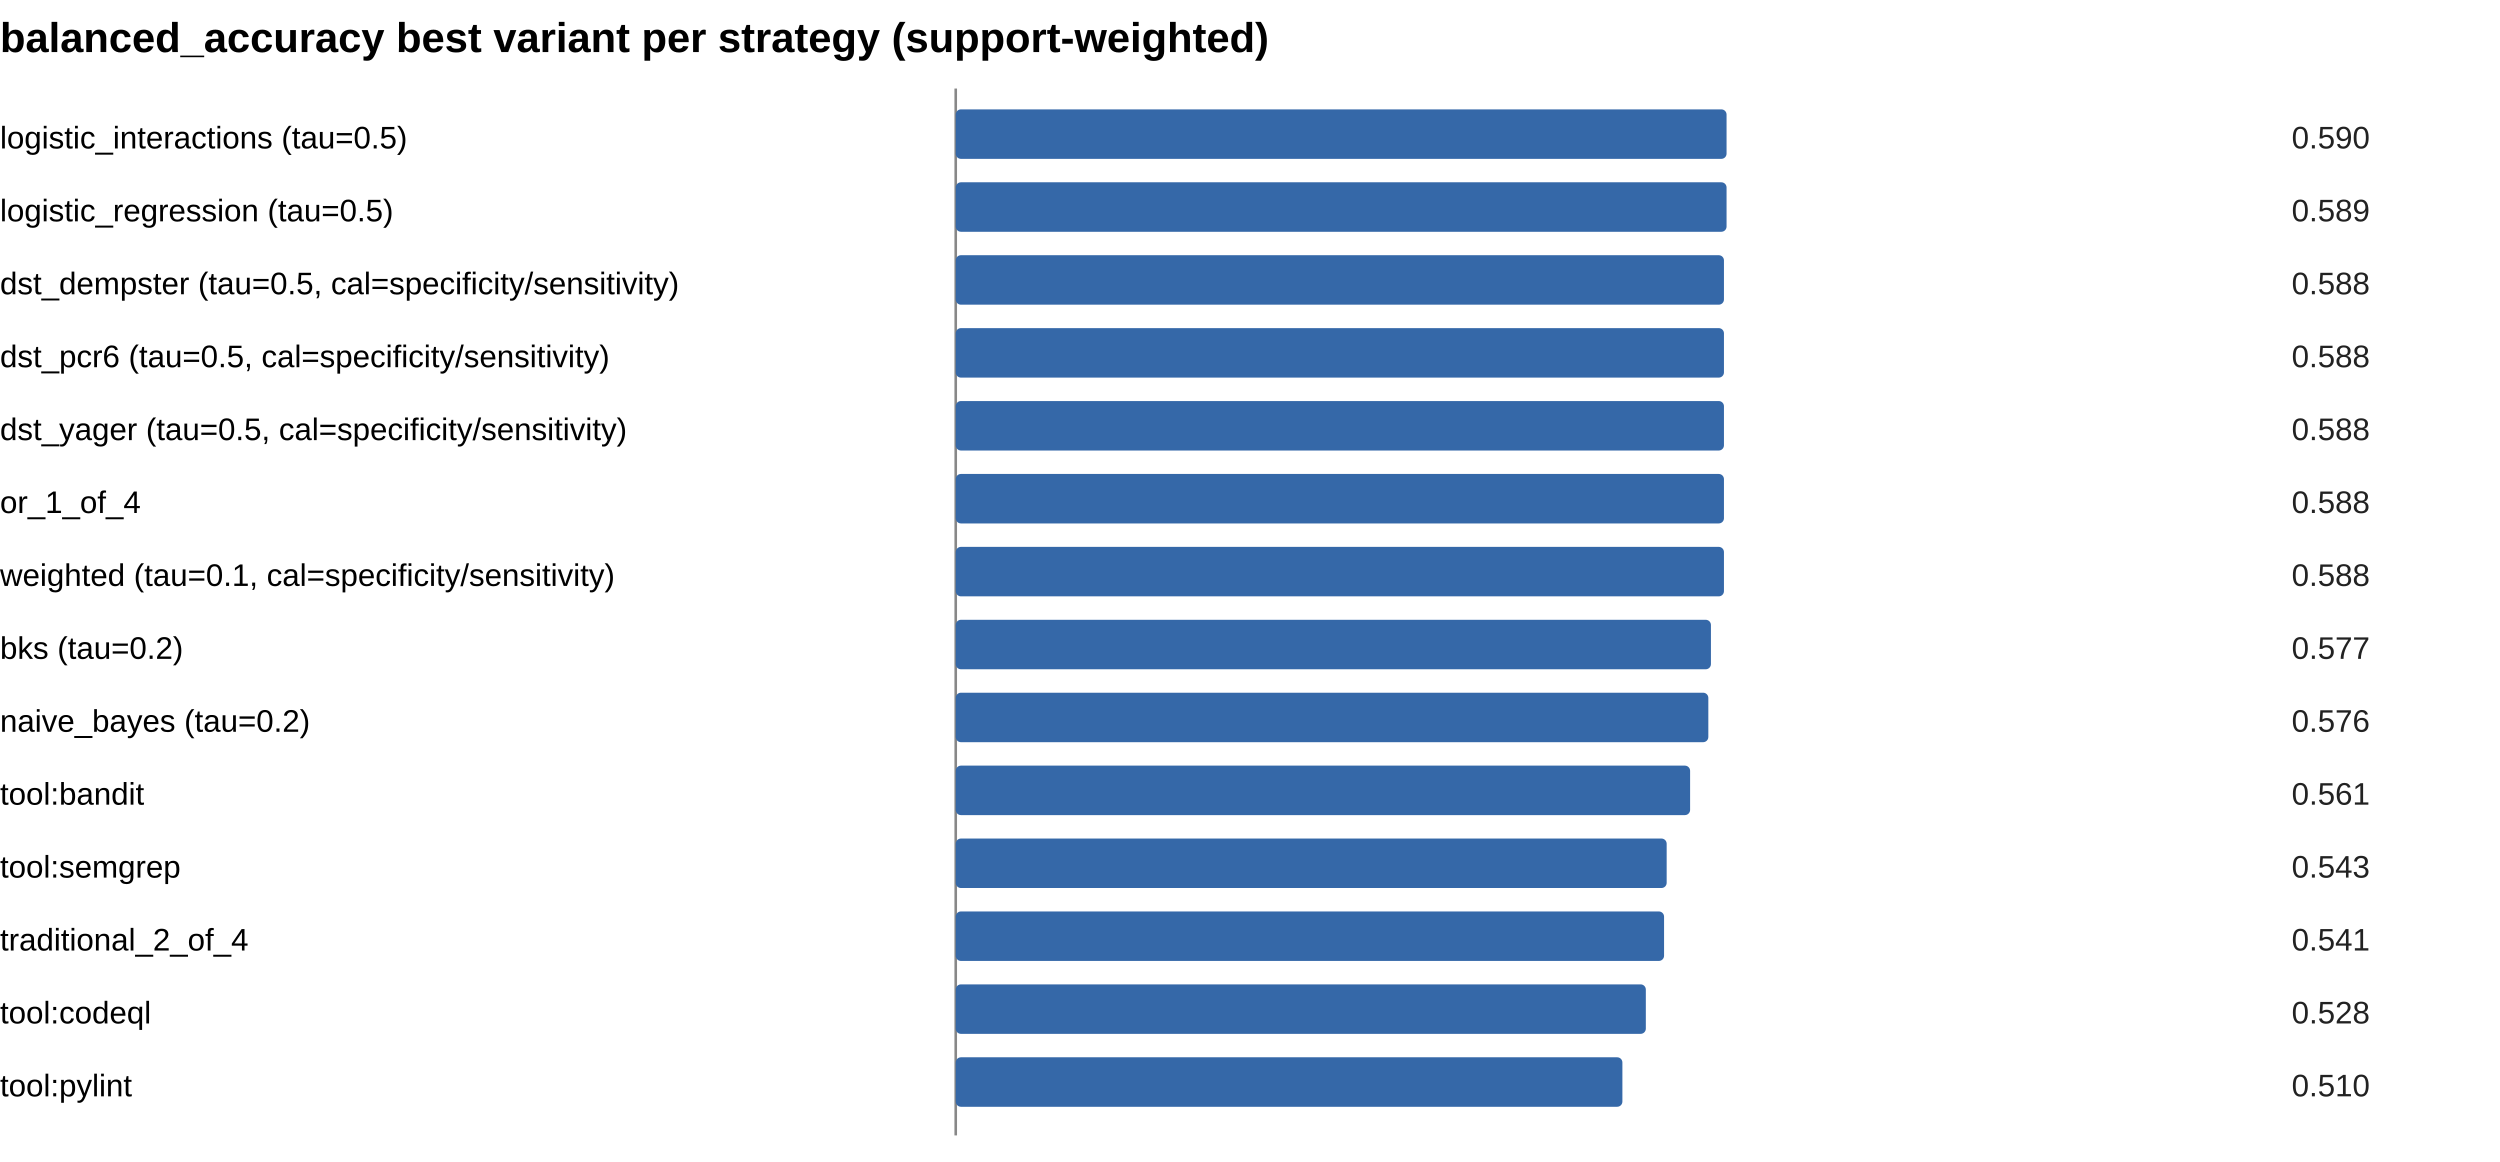
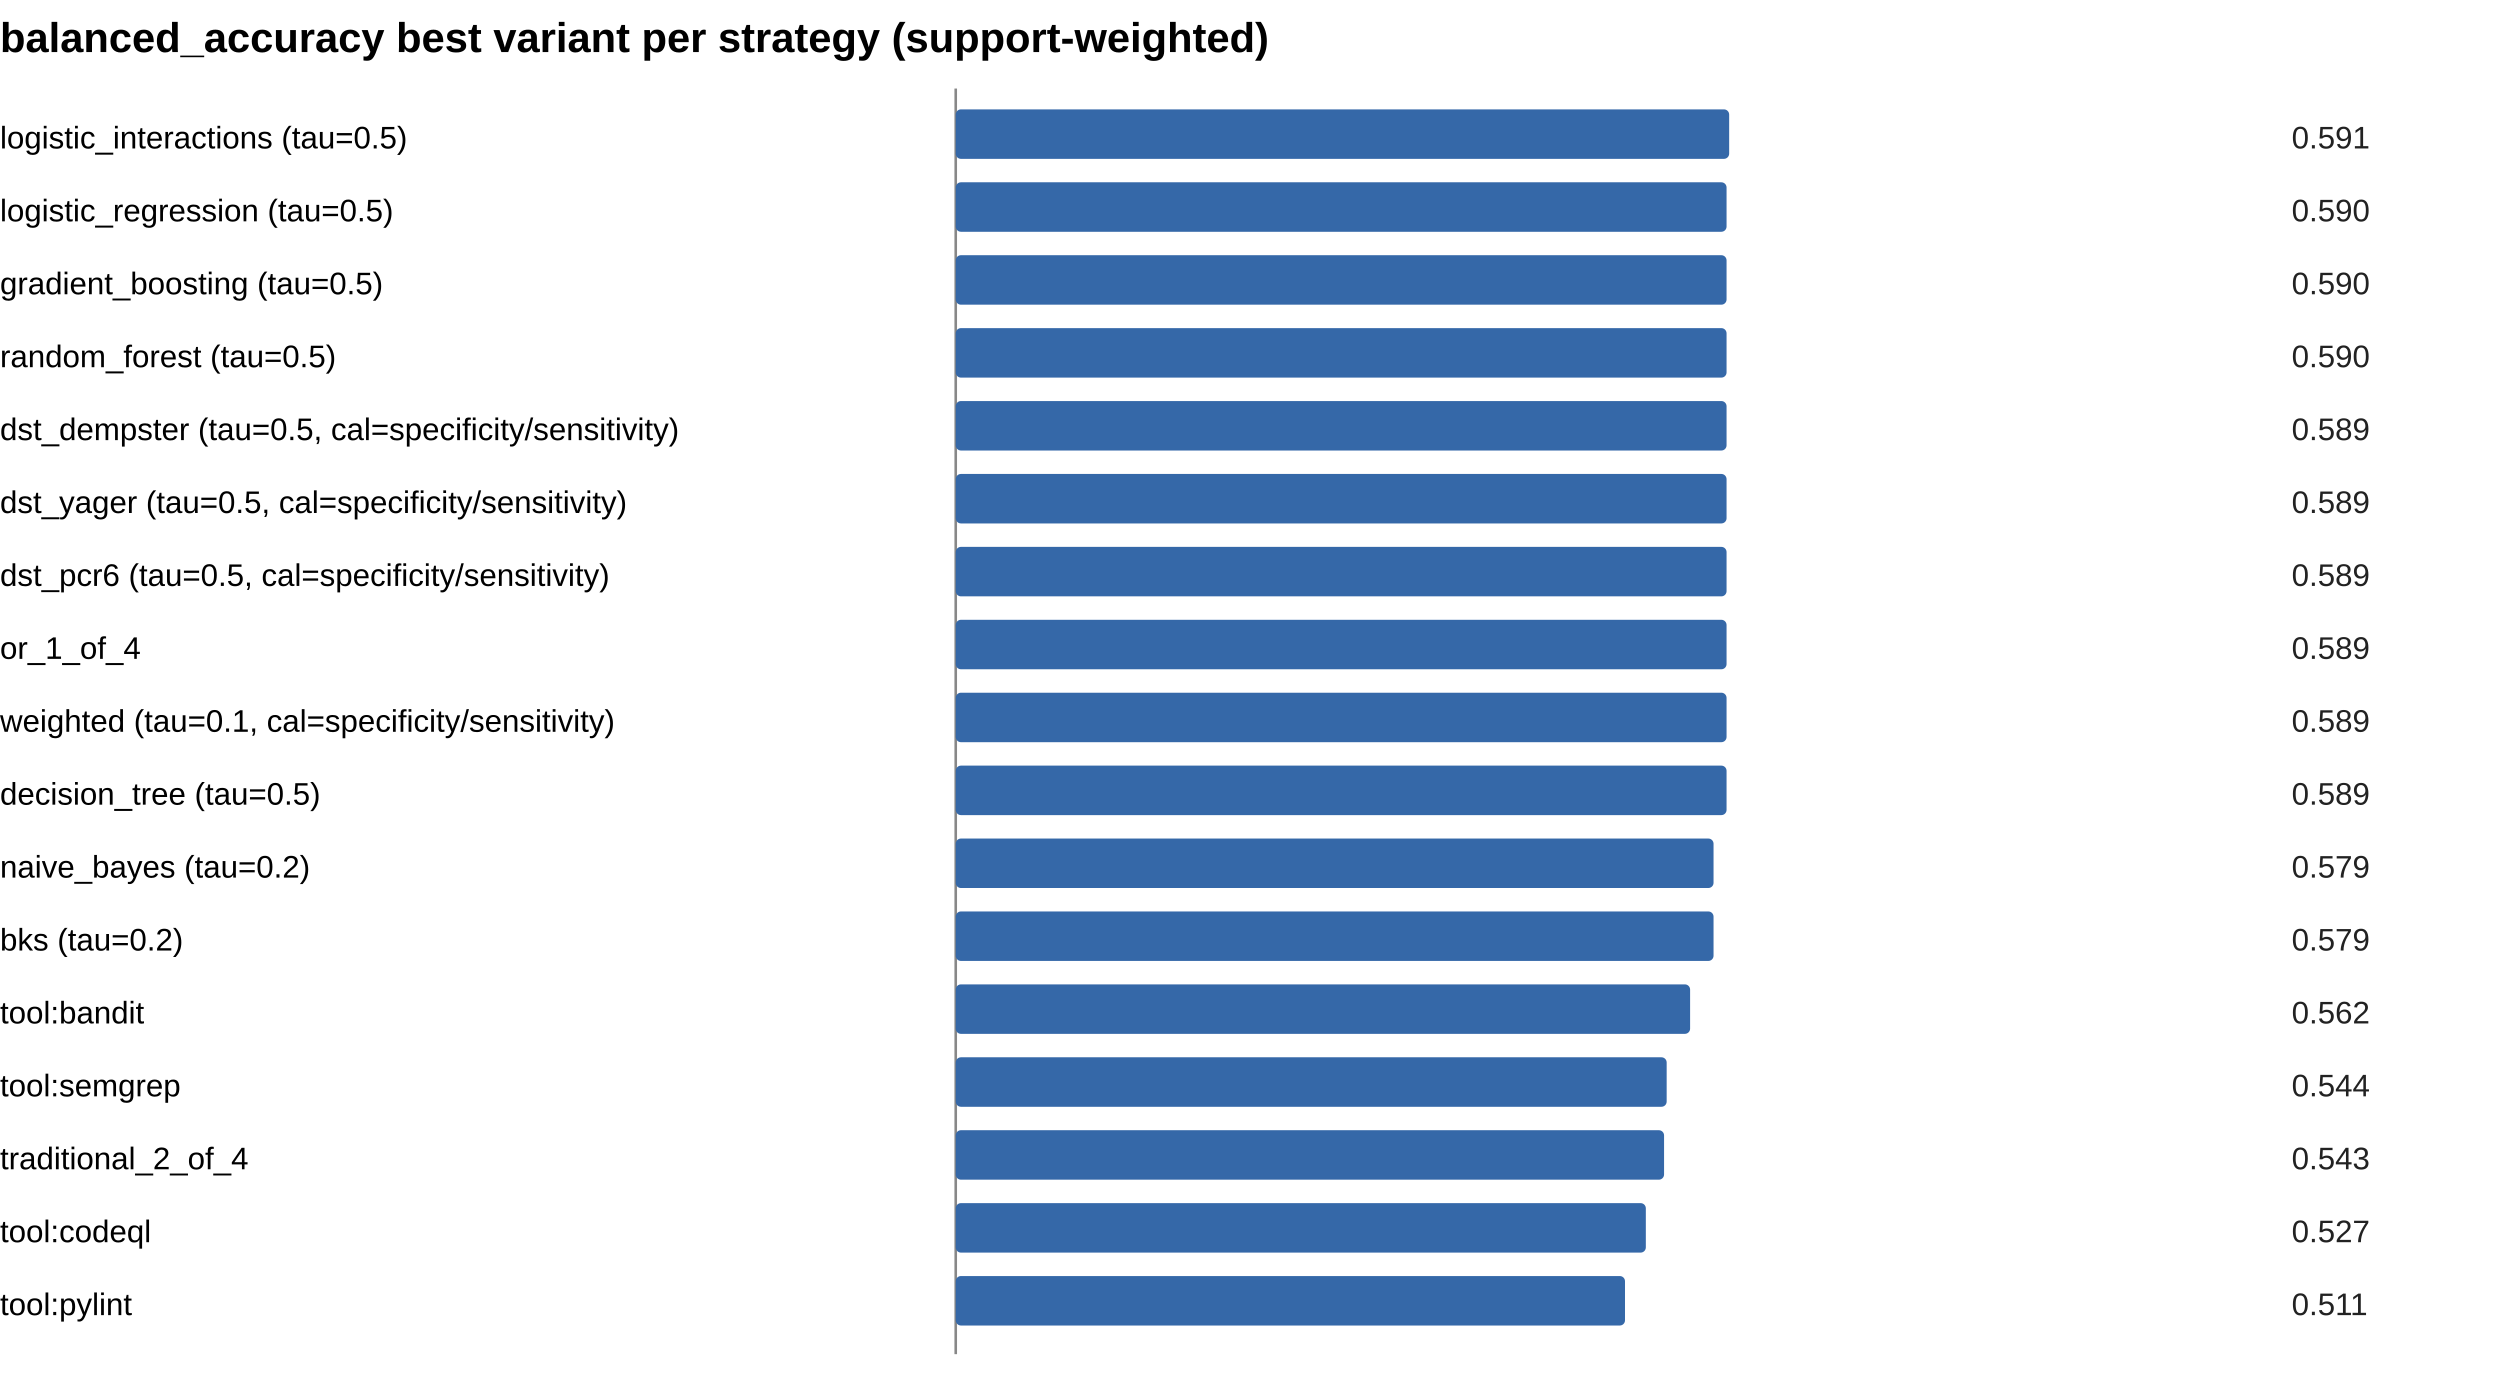
- <svg xmlns="http://www.w3.org/2000/svg" width="960" height="446" viewBox="0 0 960 446">
+ <svg xmlns="http://www.w3.org/2000/svg" width="960" height="530" viewBox="0 0 960 530">
  <style>text{font-family:Arial,sans-serif;font-size:12px}.t{font-size:16px;font-weight:700}.ax{stroke:#888;stroke-width:1}.bar{fill:#3568a8}.v{fill:#222}</style>
  <text class="t" x="0" y="20">balanced_accuracy best variant per strategy (support-weighted)</text>
-   <line class="ax" x1="367" y1="34" x2="367" y2="436" />
+   <line class="ax" x1="367" y1="34" x2="367" y2="520" />
  <text x="0" y="57">logistic_interactions (tau=0.5)</text>
-   <rect class="bar" x="367" y="42" width="296" height="19" rx="2" />
-   <text class="v" x="880" y="57">0.590</text>
+   <rect class="bar" x="367" y="42" width="297" height="19" rx="2" />
+   <text class="v" x="880" y="57">0.591</text>
  <text x="0" y="85">logistic_regression (tau=0.5)</text>
  <rect class="bar" x="367" y="70" width="296" height="19" rx="2" />
-   <text class="v" x="880" y="85">0.589</text>
-   <text x="0" y="113">dst_dempster (tau=0.5, cal=specificity/sensitivity)</text>
-   <rect class="bar" x="367" y="98" width="295" height="19" rx="2" />
-   <text class="v" x="880" y="113">0.588</text>
-   <text x="0" y="141">dst_pcr6 (tau=0.5, cal=specificity/sensitivity)</text>
-   <rect class="bar" x="367" y="126" width="295" height="19" rx="2" />
-   <text class="v" x="880" y="141">0.588</text>
-   <text x="0" y="169">dst_yager (tau=0.5, cal=specificity/sensitivity)</text>
-   <rect class="bar" x="367" y="154" width="295" height="19" rx="2" />
-   <text class="v" x="880" y="169">0.588</text>
-   <text x="0" y="197">or_1_of_4</text>
-   <rect class="bar" x="367" y="182" width="295" height="19" rx="2" />
-   <text class="v" x="880" y="197">0.588</text>
-   <text x="0" y="225">weighted (tau=0.1, cal=specificity/sensitivity)</text>
-   <rect class="bar" x="367" y="210" width="295" height="19" rx="2" />
-   <text class="v" x="880" y="225">0.588</text>
-   <text x="0" y="253">bks (tau=0.2)</text>
-   <rect class="bar" x="367" y="238" width="290" height="19" rx="2" />
-   <text class="v" x="880" y="253">0.577</text>
-   <text x="0" y="281">naive_bayes (tau=0.2)</text>
-   <rect class="bar" x="367" y="266" width="289" height="19" rx="2" />
-   <text class="v" x="880" y="281">0.576</text>
-   <text x="0" y="309">tool:bandit</text>
-   <rect class="bar" x="367" y="294" width="282" height="19" rx="2" />
-   <text class="v" x="880" y="309">0.561</text>
-   <text x="0" y="337">tool:semgrep</text>
-   <rect class="bar" x="367" y="322" width="273" height="19" rx="2" />
-   <text class="v" x="880" y="337">0.543</text>
-   <text x="0" y="365">traditional_2_of_4</text>
-   <rect class="bar" x="367" y="350" width="272" height="19" rx="2" />
-   <text class="v" x="880" y="365">0.541</text>
-   <text x="0" y="393">tool:codeql</text>
-   <rect class="bar" x="367" y="378" width="265" height="19" rx="2" />
-   <text class="v" x="880" y="393">0.528</text>
-   <text x="0" y="421">tool:pylint</text>
-   <rect class="bar" x="367" y="406" width="256" height="19" rx="2" />
-   <text class="v" x="880" y="421">0.510</text>
+   <text class="v" x="880" y="85">0.590</text>
+   <text x="0" y="113">gradient_boosting (tau=0.5)</text>
+   <rect class="bar" x="367" y="98" width="296" height="19" rx="2" />
+   <text class="v" x="880" y="113">0.590</text>
+   <text x="0" y="141">random_forest (tau=0.5)</text>
+   <rect class="bar" x="367" y="126" width="296" height="19" rx="2" />
+   <text class="v" x="880" y="141">0.590</text>
+   <text x="0" y="169">dst_dempster (tau=0.5, cal=specificity/sensitivity)</text>
+   <rect class="bar" x="367" y="154" width="296" height="19" rx="2" />
+   <text class="v" x="880" y="169">0.589</text>
+   <text x="0" y="197">dst_yager (tau=0.5, cal=specificity/sensitivity)</text>
+   <rect class="bar" x="367" y="182" width="296" height="19" rx="2" />
+   <text class="v" x="880" y="197">0.589</text>
+   <text x="0" y="225">dst_pcr6 (tau=0.5, cal=specificity/sensitivity)</text>
+   <rect class="bar" x="367" y="210" width="296" height="19" rx="2" />
+   <text class="v" x="880" y="225">0.589</text>
+   <text x="0" y="253">or_1_of_4</text>
+   <rect class="bar" x="367" y="238" width="296" height="19" rx="2" />
+   <text class="v" x="880" y="253">0.589</text>
+   <text x="0" y="281">weighted (tau=0.1, cal=specificity/sensitivity)</text>
+   <rect class="bar" x="367" y="266" width="296" height="19" rx="2" />
+   <text class="v" x="880" y="281">0.589</text>
+   <text x="0" y="309">decision_tree (tau=0.5)</text>
+   <rect class="bar" x="367" y="294" width="296" height="19" rx="2" />
+   <text class="v" x="880" y="309">0.589</text>
+   <text x="0" y="337">naive_bayes (tau=0.2)</text>
+   <rect class="bar" x="367" y="322" width="291" height="19" rx="2" />
+   <text class="v" x="880" y="337">0.579</text>
+   <text x="0" y="365">bks (tau=0.2)</text>
+   <rect class="bar" x="367" y="350" width="291" height="19" rx="2" />
+   <text class="v" x="880" y="365">0.579</text>
+   <text x="0" y="393">tool:bandit</text>
+   <rect class="bar" x="367" y="378" width="282" height="19" rx="2" />
+   <text class="v" x="880" y="393">0.562</text>
+   <text x="0" y="421">tool:semgrep</text>
+   <rect class="bar" x="367" y="406" width="273" height="19" rx="2" />
+   <text class="v" x="880" y="421">0.544</text>
+   <text x="0" y="449">traditional_2_of_4</text>
+   <rect class="bar" x="367" y="434" width="272" height="19" rx="2" />
+   <text class="v" x="880" y="449">0.543</text>
+   <text x="0" y="477">tool:codeql</text>
+   <rect class="bar" x="367" y="462" width="265" height="19" rx="2" />
+   <text class="v" x="880" y="477">0.527</text>
+   <text x="0" y="505">tool:pylint</text>
+   <rect class="bar" x="367" y="490" width="257" height="19" rx="2" />
+   <text class="v" x="880" y="505">0.511</text>
</svg>
